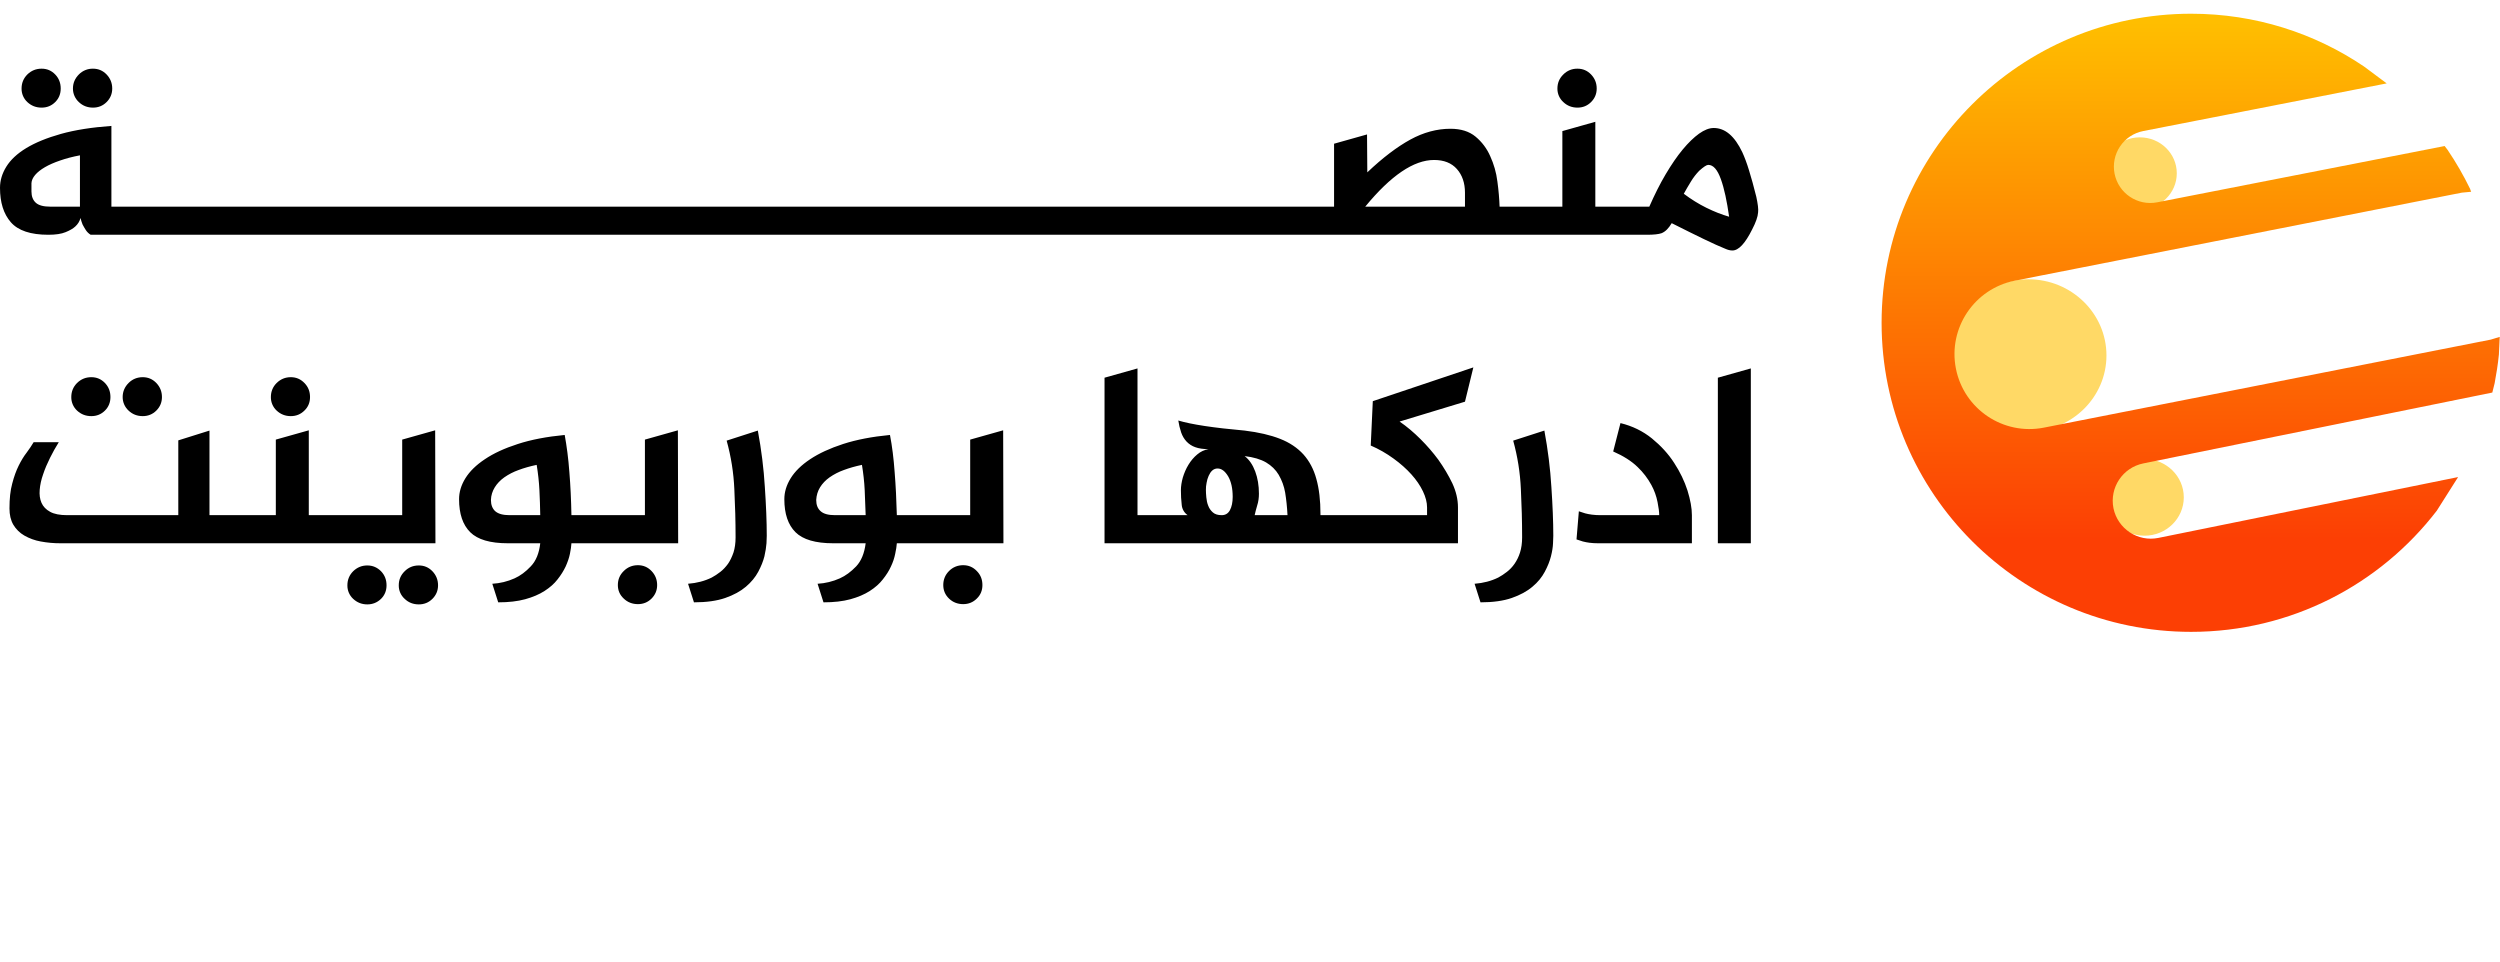
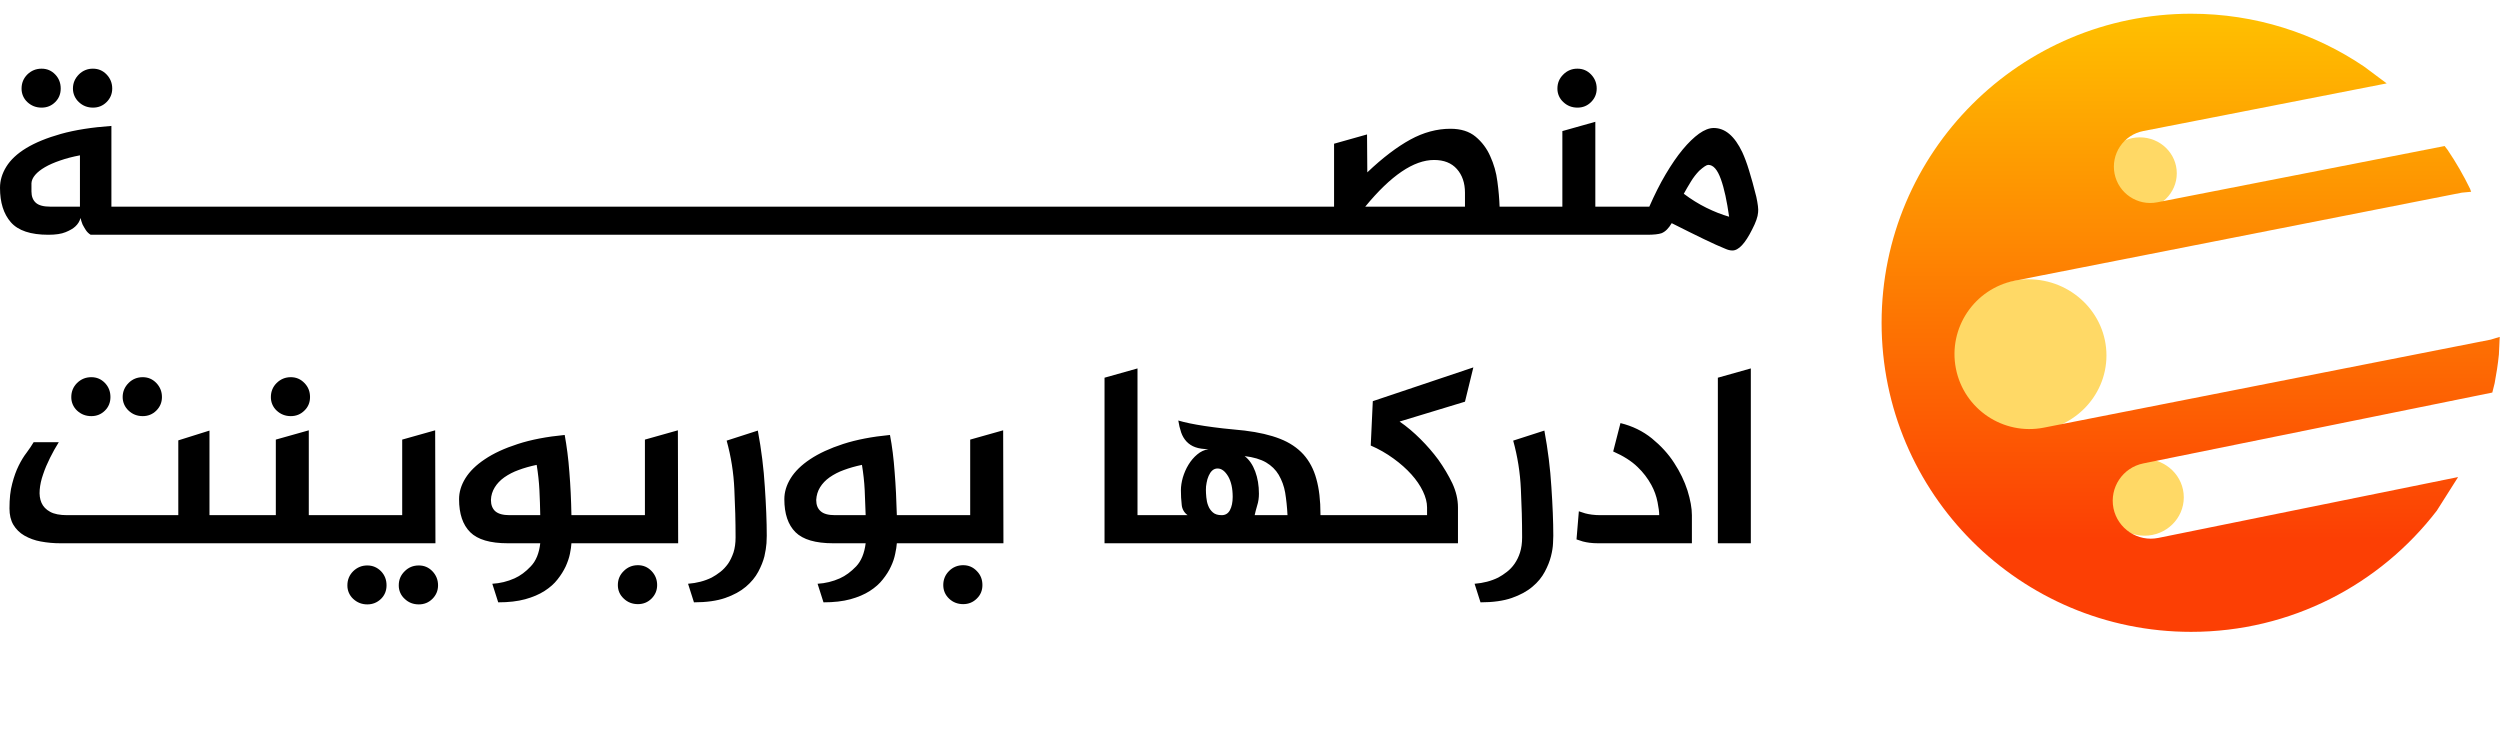
- <svg xmlns="http://www.w3.org/2000/svg" xml:space="preserve" width="182" height="70" overflow="hidden">
+ <svg xmlns="http://www.w3.org/2000/svg" xml:space="preserve" width="182" height="54" overflow="hidden">
  <defs>
    <linearGradient id="b" x1="3862.48" x2="3862.48" y1="893.999" y2="848.999" gradientUnits="userSpaceOnUse" spreadMethod="reflect">
      <stop offset="0" stop-color="#fc3f04" />
      <stop offset=".15" stop-color="#fc3f04" />
      <stop offset="1" stop-color="#ffc000" />
    </linearGradient>
    <linearGradient id="c" x1="3756.13" x2="3777.87" y1="908.187" y2="836.813" gradientUnits="userSpaceOnUse" spreadMethod="reflect">
      <stop offset="0" stop-color="#fc3f04" />
      <stop offset=".15" stop-color="#fc3f04" />
      <stop offset="1" stop-color="#ffc000" />
    </linearGradient>
    <clipPath id="a">
      <path d="M3703 848h182v46h-182z" />
    </clipPath>
  </defs>
  <g fill-rule="evenodd" clip-path="url(#a)" transform="translate(-3703 -848)">
    <path fill="#ffd966" d="M3859.12 881.417c1.58 0 2.86 1.249 2.86 2.791s-1.28 2.791-2.86 2.791-2.86-1.25-2.86-2.791c0-1.542 1.28-2.791 2.86-2.791m-8.45-13.085c3.13 0 5.68 2.482 5.68 5.544s-2.55 5.544-5.68 5.544c-3.14 0-5.69-2.482-5.69-5.544s2.55-5.544 5.69-5.544m8.11-10.333c1.49 0 2.69 1.172 2.69 2.618 0 1.447-1.2 2.619-2.69 2.619-1.48 0-2.68-1.172-2.68-2.619 0-1.446 1.2-2.618 2.68-2.618" />
    <path fill="url(#b)" d="M3862.51 848.999c4.67 0 9 1.416 12.59 3.842l1.65 1.23-17.72 3.469a2.64 2.64 0 0 0-2.09 3.102 2.647 2.647 0 0 0 3.11 2.085l20.92-4.096.22.288a23 23 0 0 1 1.63 2.825l.08.217-.68.064-32.53 6.407a5.454 5.454 0 0 0-4.3 6.404 5.455 5.455 0 0 0 6.41 4.295l32.53-6.408.65-.198-.06 1.274c-.07.709-.18 1.409-.31 2.097l-.17.682-25.41 5.159a2.776 2.776 0 0 0-2.17 3.263 2.776 2.776 0 0 0 3.27 2.16l21.82-4.43-1.55 2.446c-4.12 5.364-10.6 8.823-17.89 8.823-12.44 0-22.53-10.074-22.53-22.5s10.09-22.5 22.53-22.5" />
    <path d="M3733.49 889.165q.585 0 .99.422c.27.282.41.623.41 1.024 0 .388-.14.716-.41.985q-.405.404-.99.404c-.41 0-.75-.135-1.03-.404a1.29 1.29 0 0 1-.43-.985c0-.401.14-.742.43-1.024.28-.281.62-.422 1.03-.422m-3.75 0c.39 0 .72.141 1 .422.27.282.4.623.4 1.024 0 .388-.13.716-.4.985-.28.269-.61.404-1 .404-.4 0-.74-.135-1.03-.404a1.31 1.31 0 0 1-.42-.985q0-.601.42-1.024c.29-.281.63-.422 1.03-.422m43.38-.019q.585 0 .99.423c.28.281.41.622.41 1.023 0 .388-.13.716-.41.986q-.405.403-.99.403c-.4 0-.75-.134-1.03-.403q-.42-.404-.42-.986 0-.601.42-1.023c.28-.282.63-.423 1.03-.423m-23.68 0q.585 0 .99.423c.27.281.41.622.41 1.023 0 .388-.14.716-.41.986q-.405.403-.99.403c-.4 0-.75-.134-1.03-.403-.29-.27-.43-.598-.43-.986 0-.401.14-.742.43-1.023.28-.282.63-.423 1.03-.423m42.2-7.04a.56.56 0 0 0-.39.15c-.11.1-.19.228-.26.385q-.105.234-.15.507c-.04.181-.05.353-.05.516q0 .226.03.544c.02.213.06.417.14.611.07.194.19.356.34.488.15.131.36.197.64.197q.405 0 .6-.366c.13-.244.2-.567.2-.967q0-.92-.33-1.493c-.23-.381-.48-.572-.77-.572m-25.89-.263q-.72.15-1.32.375a4.4 4.4 0 0 0-1.04.535q-.435.31-.69.723c-.17.276-.26.582-.28.92q0 .545.33.826c.21.188.56.282 1.04.282h2.23c-.02-.601-.04-1.208-.07-1.821-.03-.614-.1-1.227-.2-1.84m-23.68 0q-.72.15-1.32.375a4.4 4.4 0 0 0-1.04.535q-.435.31-.69.723c-.17.276-.27.582-.28.92 0 .363.11.639.32.826.22.188.56.282 1.04.282h2.23q-.015-.902-.06-1.821c-.03-.614-.1-1.227-.2-1.84m51.54-.639c.34.263.59.636.77 1.118q.27.722.27 1.624c0 .3-.04.588-.13.863q-.12.413-.18.695h2.39c-.03-.601-.09-1.148-.17-1.643a3.9 3.9 0 0 0-.47-1.295c-.22-.37-.53-.67-.92-.902q-.6-.346-1.56-.46m21.82-1.858q.39 2.103.51 4.102c.09 1.333.14 2.519.14 3.558 0 .088-.01.269-.02.544q-.015.414-.15.949t-.45 1.126c-.21.394-.5.757-.9 1.089q-.585.498-1.5.817t-2.28.319l-.43-1.352c.64-.05 1.21-.2 1.72-.451q.315-.168.63-.413c.21-.162.4-.359.56-.591s.3-.507.4-.826q.15-.479.15-1.098 0-1.709-.09-3.502a15.8 15.8 0 0 0-.56-3.539Zm-57.26 0q.39 2.103.51 4.102c.09 1.333.14 2.519.14 3.558 0 .088-.01.269-.02.544q-.03.414-.15.949-.135.534-.45 1.126t-.9 1.089-1.5.817q-.915.318-2.28.319l-.43-1.352c.64-.05 1.21-.2 1.72-.451q.315-.168.63-.413c.21-.162.39-.359.56-.591.16-.232.29-.507.4-.826q.15-.479.15-1.098 0-1.709-.09-3.502a15.8 15.8 0 0 0-.56-3.539Zm17.86-.019.02 8.223h-7.76c-.02.213-.05.47-.12.77-.06.301-.16.607-.31.92-.14.313-.34.626-.59.939-.24.313-.56.594-.95.845q-.585.375-1.41.601c-.55.15-1.2.225-1.96.225l-.43-1.352a4.6 4.6 0 0 0 1.62-.394c.42-.188.81-.479 1.19-.873q.555-.592.69-1.681h-2.37c-1.28 0-2.2-.269-2.74-.807q-.81-.807-.81-2.403c0-.513.15-1.02.46-1.521s.78-.964 1.42-1.389q.96-.639 2.4-1.108c.97-.313 2.1-.532 3.41-.657.16.826.27 1.727.34 2.704.08.976.13 2.021.16 3.135h5.34v-5.501Zm-23.68 0 .02 8.223h-7.77c-.01.213-.05.47-.11.77s-.17.607-.31.92c-.15.313-.34.626-.59.939-.24.313-.56.594-.95.845q-.585.375-1.41.601c-.55.15-1.2.225-1.96.225l-.43-1.352a4.6 4.6 0 0 0 1.62-.394c.42-.188.81-.479 1.18-.873q.57-.592.69-1.681h-2.36c-1.29 0-2.2-.269-2.74-.807q-.81-.807-.81-2.403c0-.513.15-1.02.46-1.521s.78-.964 1.42-1.389q.945-.639 2.4-1.108c.96-.313 2.1-.532 3.41-.657.15.826.27 1.727.34 2.704q.12 1.464.15 3.135h5.35v-5.501Zm-26.87 0v6.177h6.8v-5.501l2.4-.676.02 8.223h-27.27a7.7 7.7 0 0 1-1.47-.131 3.7 3.7 0 0 1-1.19-.432 2.2 2.2 0 0 1-.8-.788c-.19-.326-.28-.72-.28-1.183 0-.701.06-1.305.2-1.812.13-.507.29-.942.47-1.305s.37-.679.58-.948q.3-.404.51-.76h1.83c-.23.363-.44.744-.64 1.145-.2.4-.37.798-.5 1.192-.14.394-.22.77-.25 1.127-.03.356.01.672.13.948q.18.413.63.657c.29.163.71.244 1.24.244h8.09v-5.445l2.27-.713v6.158h4.83v-5.501Zm95.49-.526c.87.213 1.63.585 2.29 1.117.65.532 1.2 1.127 1.62 1.784.43.657.75 1.327.97 2.009.21.682.32 1.28.32 1.793v2.046h-6.83c-.22 0-.43-.012-.62-.037a4 4 0 0 1-.49-.094c-.17-.05-.32-.1-.46-.15l.17-2.047c.14.05.29.1.46.15.14.038.3.069.49.094s.4.038.62.038h4.28q0-.357-.12-.948a4.3 4.3 0 0 0-.45-1.249 5.3 5.3 0 0 0-1-1.305c-.44-.431-1.04-.81-1.78-1.135Zm-96.8-3.342q.585 0 .99.423c.28.281.41.623.41 1.023 0 .388-.13.717-.41.986q-.405.403-.99.403c-.4 0-.74-.134-1.03-.403a1.32 1.32 0 0 1-.42-.986q0-.6.42-1.023c.29-.282.63-.423 1.03-.423m-10.78 0q.585 0 .99.423c.27.281.41.623.41 1.023 0 .388-.14.717-.41.986q-.405.403-.99.403c-.4 0-.75-.134-1.03-.403a1.33 1.33 0 0 1-.43-.986c0-.4.15-.742.43-1.023.28-.282.63-.423 1.03-.423m-3.74 0q.585 0 .99.423c.27.281.4.623.4 1.023 0 .388-.13.717-.4.986q-.405.403-.99.403c-.41 0-.75-.134-1.04-.403a1.32 1.32 0 0 1-.42-.986q0-.6.42-1.023c.29-.282.63-.423 1.04-.423m120.81-.638v12.729h-2.4v-12.053Zm-20.2-.075-.61 2.497-4.76 1.446c.53.363 1.03.788 1.52 1.276s.92.989 1.3 1.502q.6.845 1.02 1.718c.27.582.41 1.167.41 1.756v2.609h-25.73v-12.053l2.4-.676v10.683h3.65a1.01 1.01 0 0 1-.43-.742 9 9 0 0 1-.06-1.079c0-.288.05-.595.14-.92.1-.326.23-.635.41-.93.18-.294.39-.544.64-.751.24-.206.52-.334.82-.384q-.57 0-.96-.141a1.6 1.6 0 0 1-.64-.413q-.255-.273-.39-.657a5 5 0 0 1-.21-.873q1.44.431 4.83.732 1.53.187 2.58.601c.7.275 1.26.654 1.7 1.135.43.482.75 1.077.94 1.784q.3 1.06.3 2.563v.075h7.76v-.563q0-.544-.3-1.174-.3-.628-.84-1.23c-.36-.4-.79-.785-1.3-1.154a8.6 8.6 0 0 0-1.66-.948l.15-3.23Zm17.1-14.743q-.18 0-.66.432a4.4 4.4 0 0 0-.6.779c-.2.331-.38.629-.52.892q.795.6 1.65 1.023.855.421 1.65.648c-.16-1.127-.35-2.037-.6-2.732s-.55-1.042-.92-1.042m-19.96-.357q-2.22 0-5.01 3.398h7.26v-1.013c0-.714-.2-1.29-.59-1.728s-.94-.657-1.66-.657m-98.58-.338q-.795.15-1.44.376-.66.225-1.11.488c-.3.175-.54.363-.71.563q-.255.3-.27.601v.601c0 .363.11.638.32.826s.56.281 1.04.281h2.17Zm110.32-2.441v6.177h3.93c.38-.863.77-1.649 1.19-2.356s.83-1.308 1.24-1.802c.41-.495.81-.88 1.19-1.155.39-.275.74-.413 1.07-.413.83 0 1.52.588 2.08 1.765.16.35.33.792.49 1.323.17.532.34 1.174.53 1.925.11.513.16.889.13 1.126-.02.326-.17.739-.43 1.24q-.765 1.539-1.44 1.539c-.16 0-.34-.044-.53-.131-.38-.151-.89-.382-1.54-.695s-1.43-.701-2.35-1.164c-.22.375-.46.619-.74.732-.22.075-.57.113-1.06.113h-113.3a1.1 1.1 0 0 1-.35-.338 5 5 0 0 1-.24-.413 3.5 3.5 0 0 1-.15-.47c-.06.238-.19.445-.38.62-.16.15-.4.288-.71.413-.3.125-.72.188-1.25.188q-1.935 0-2.73-.911c-.53-.607-.79-1.442-.79-2.506 0-.526.15-1.039.46-1.54.31-.5.79-.951 1.45-1.352q.99-.6 2.52-1.032c1.03-.288 2.26-.482 3.68-.582v5.876h89.01v-4.581l2.4-.676.02 2.76c1.12-1.064 2.17-1.858 3.13-2.384s1.94-.789 2.92-.789q1.14 0 1.83.573c.46.382.82.857 1.07 1.427.26.569.44 1.183.52 1.84.09.657.14 1.267.16 1.83h4.57v-5.501Zm-1.3-3.867q.585 0 .99.422c.27.282.41.623.41 1.023 0 .388-.14.717-.41.986q-.405.404-.99.404c-.4 0-.75-.135-1.03-.404a1.3 1.3 0 0 1-.43-.986c0-.4.14-.741.43-1.023a1.4 1.4 0 0 1 1.03-.422m-108.07 0q.585 0 .99.422c.27.282.41.623.41 1.023 0 .388-.14.717-.41.986q-.405.404-.99.404c-.4 0-.75-.135-1.03-.404a1.33 1.33 0 0 1-.43-.986c0-.4.15-.741.43-1.023a1.4 1.4 0 0 1 1.03-.422m-3.74 0q.585 0 .99.422c.27.282.4.623.4 1.023 0 .388-.13.717-.4.986q-.405.404-.99.404c-.41 0-.75-.135-1.04-.404a1.32 1.32 0 0 1-.42-.986q0-.6.42-1.023c.29-.281.63-.422 1.04-.422" />
  </g>
</svg>
